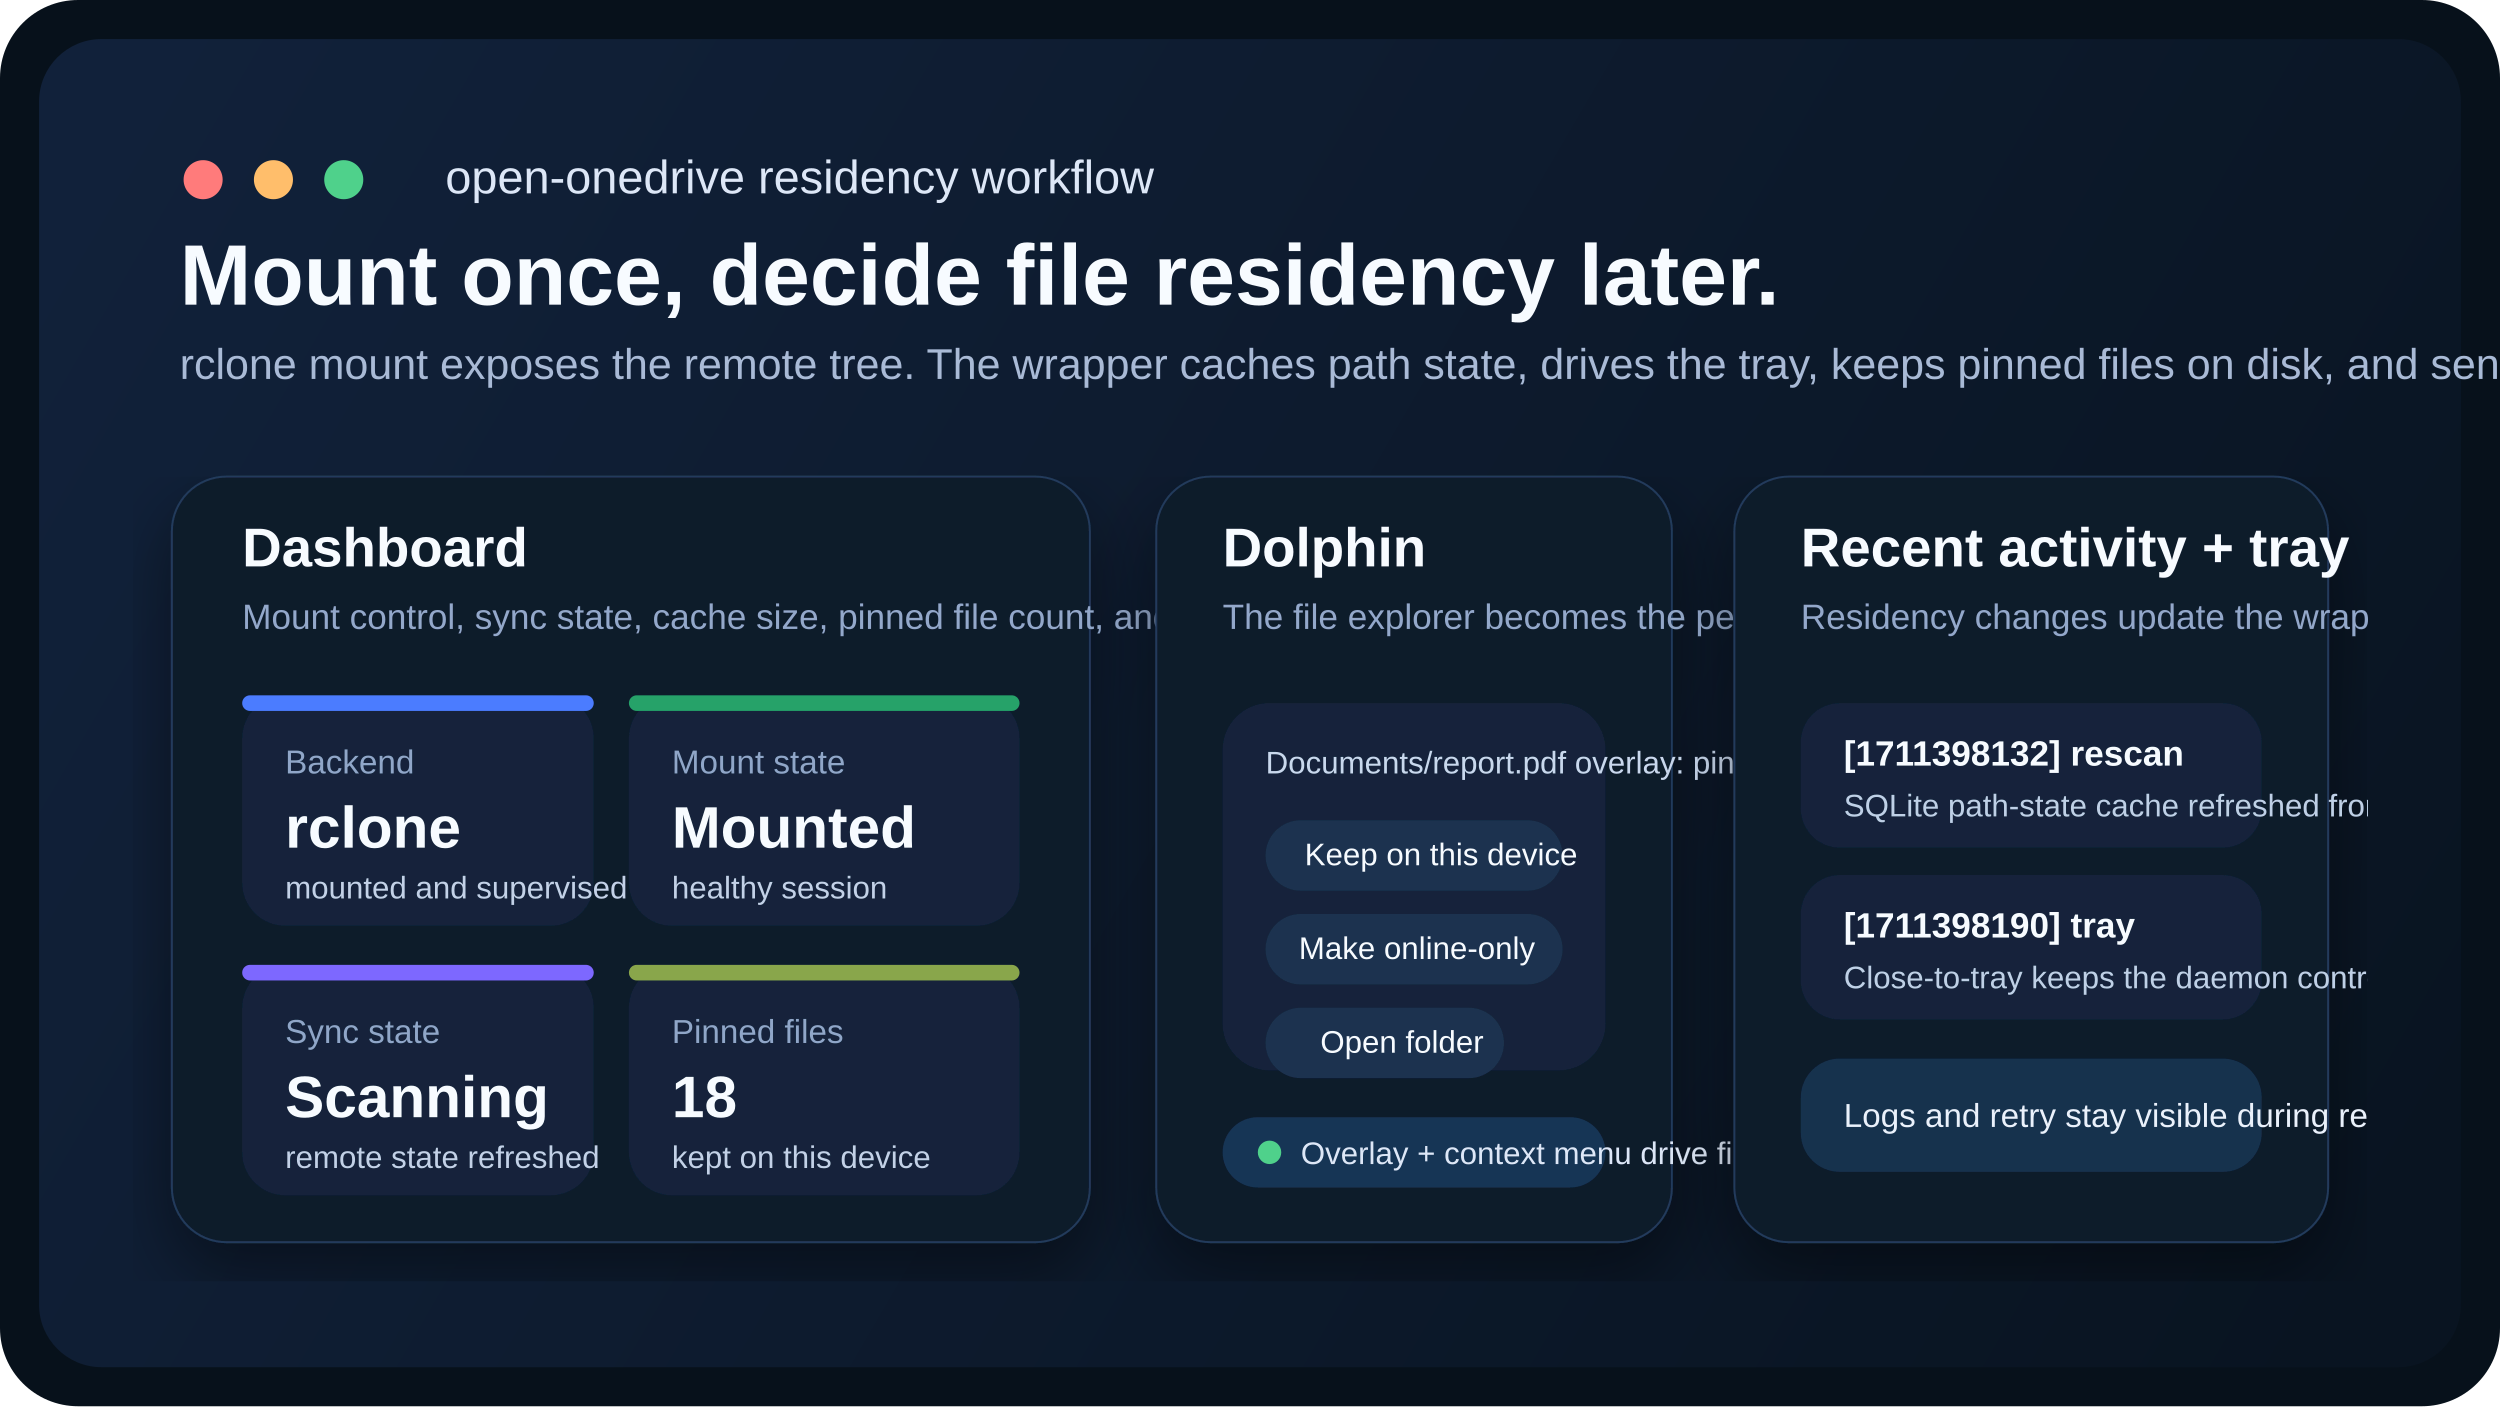
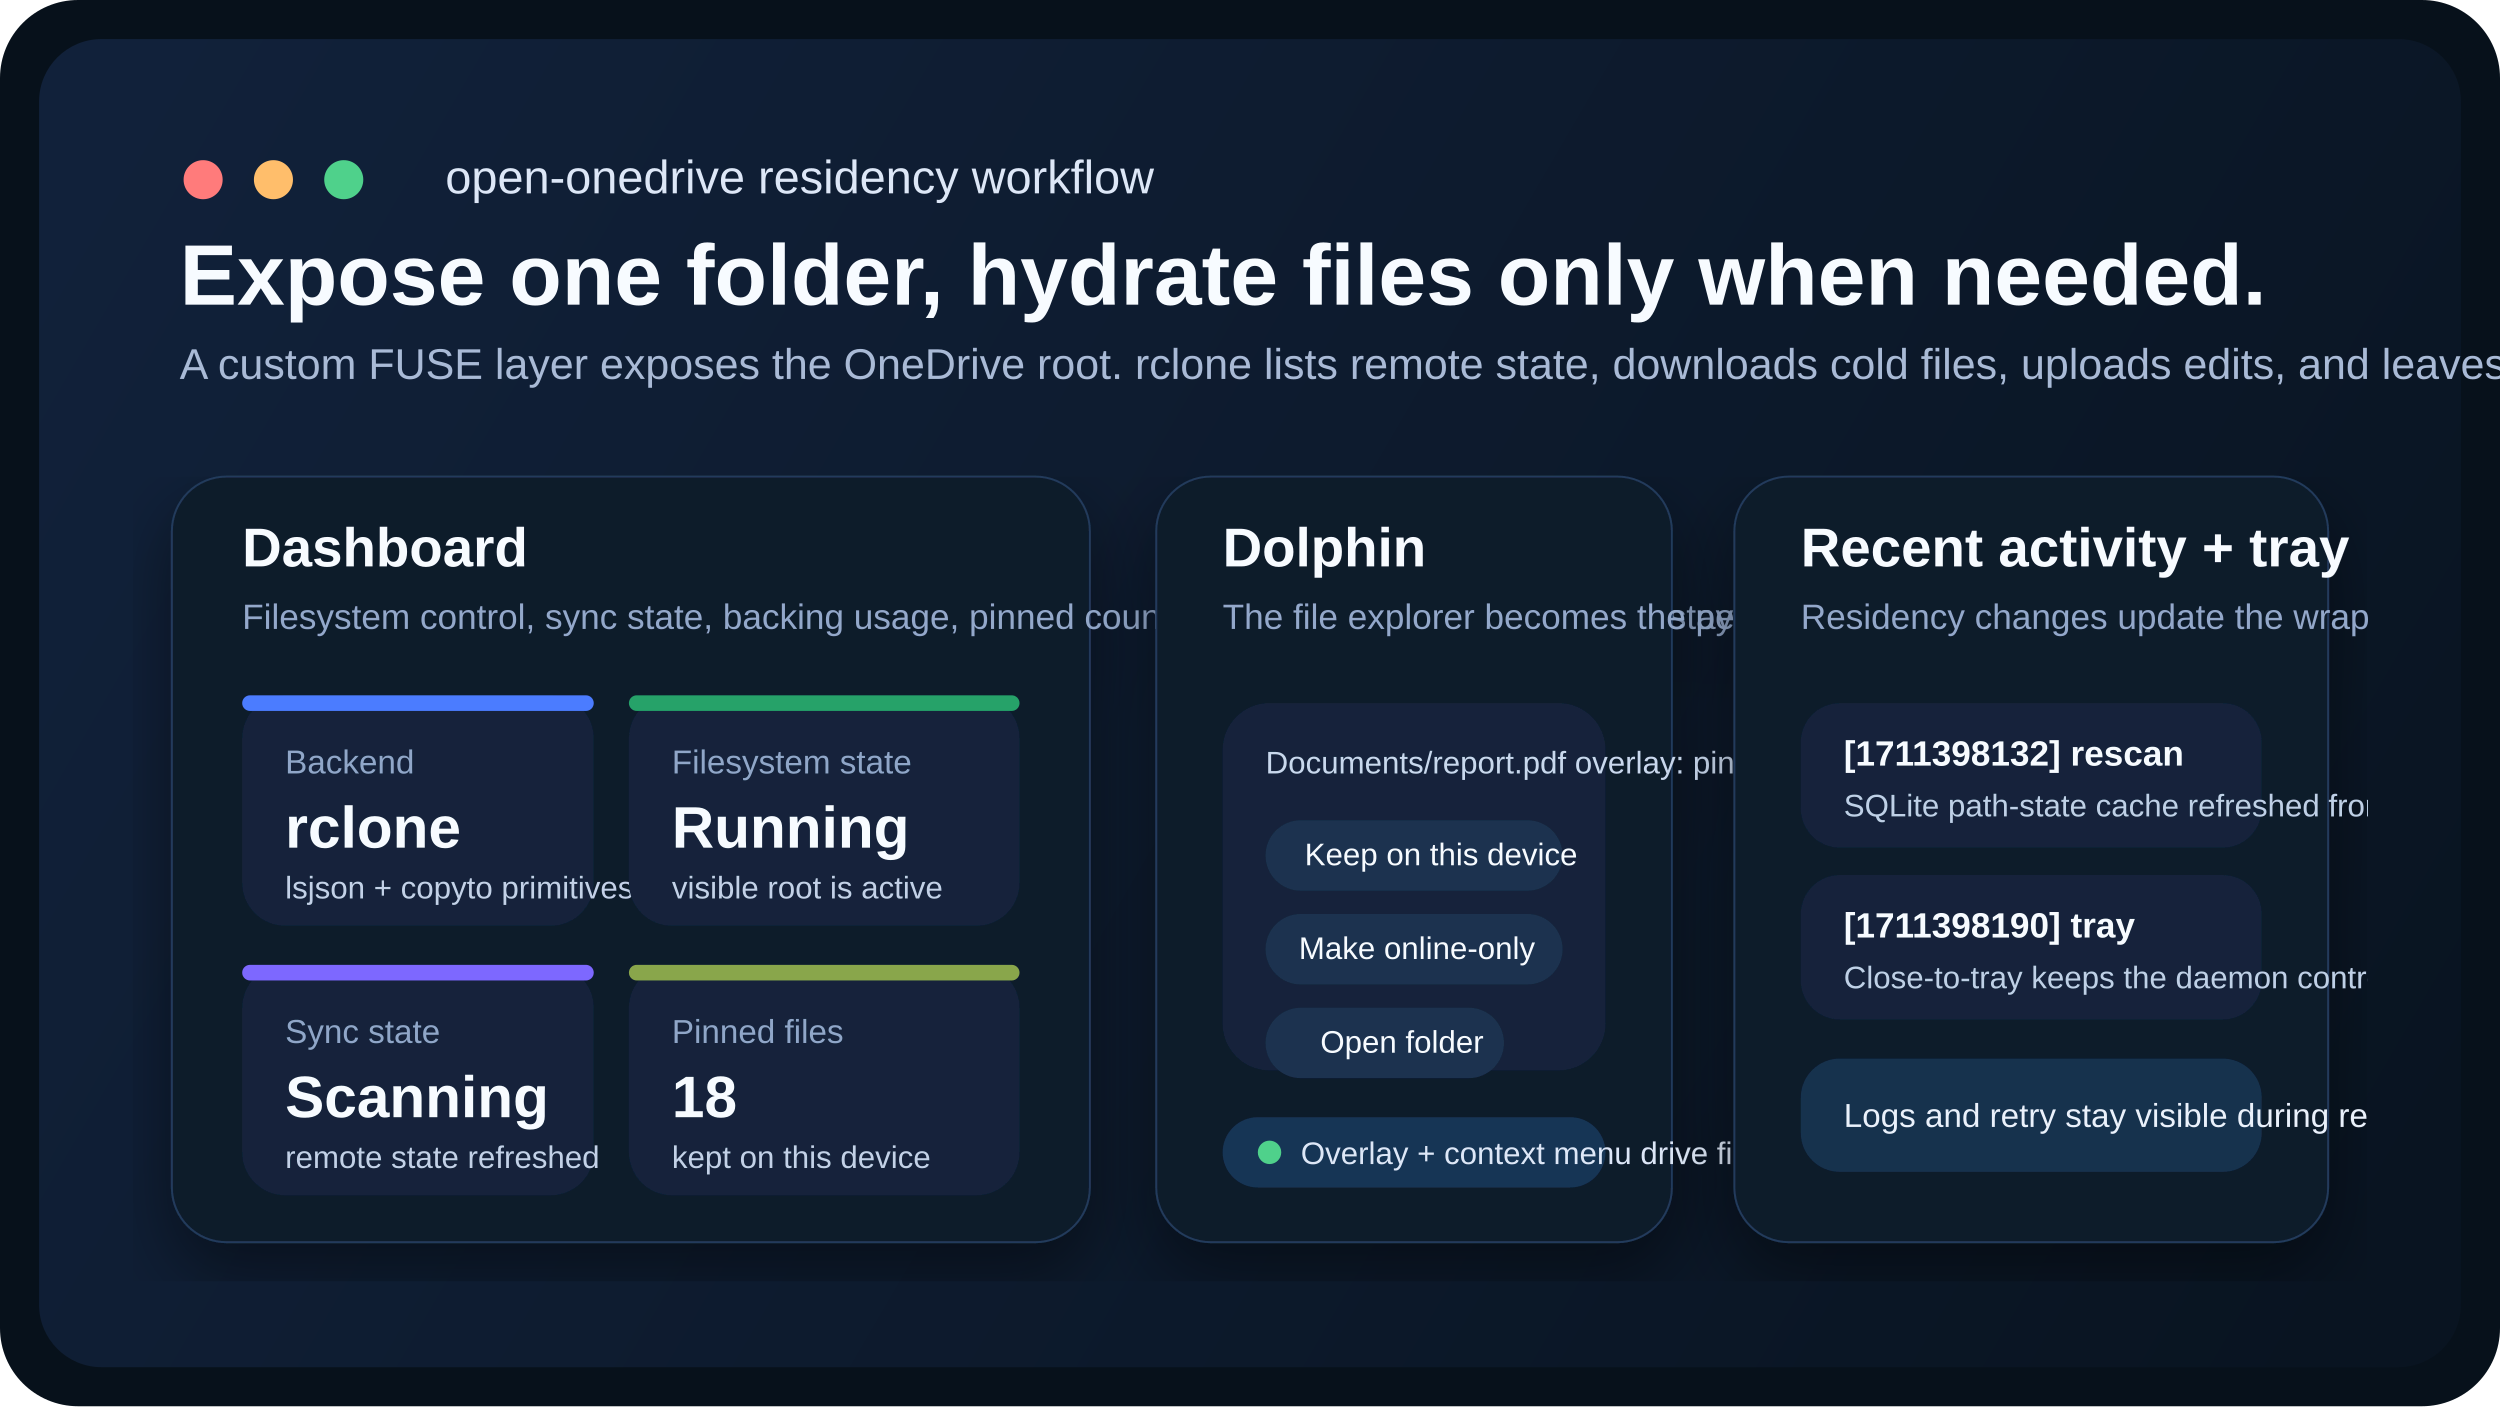
<svg xmlns="http://www.w3.org/2000/svg" width="1280" height="720" viewBox="0 0 1280 720" fill="none">
  <rect width="1280" height="720" rx="40" fill="#07111B" />
  <rect x="20" y="20" width="1240" height="680" rx="32" fill="url(#surface)" />
  <circle cx="104" cy="92" r="10" fill="#FF7B7B" />
  <circle cx="140" cy="92" r="10" fill="#FFBE6B" />
  <circle cx="176" cy="92" r="10" fill="#4FD18B" />
  <text x="228" y="99" fill="#DDE7F7" font-family="Arial, sans-serif" font-size="24">open-onedrive residency workflow</text>
-   <text x="92" y="156" fill="#F7FBFF" font-family="Arial, sans-serif" font-size="44" font-weight="700">Mount once, decide file residency later.</text>
-   <text x="92" y="194" fill="#A9BAD6" font-family="Arial, sans-serif" font-size="22">rclone mount exposes the remote tree. The wrapper caches path state, drives the tray, keeps pinned files on disk, and sends others back to online-only mode.</text>
+   <text x="92" y="156" fill="#F7FBFF" font-family="Arial, sans-serif" font-size="44" font-weight="700">Expose one folder, hydrate files only when needed.</text>
+   <text x="92" y="194" fill="#A9BAD6" font-family="Arial, sans-serif" font-size="22">A custom FUSE layer exposes the OneDrive root. rclone lists remote state, downloads cold files, uploads edits, and leaves residency policy to the wrapper.</text>
  <g filter="url(#shadow)">
    <rect x="88" y="244" width="470" height="392" rx="28" fill="#0E1B2C" stroke="#243B5B" />
    <text x="124" y="290" fill="#F7FBFF" font-family="Arial, sans-serif" font-size="28" font-weight="700">Dashboard</text>
-     <text x="124" y="322" fill="#93A8CA" font-family="Arial, sans-serif" font-size="18">Mount control, sync state, cache size, pinned file count, and diagnostics stay together.</text>
+     <text x="124" y="322" fill="#93A8CA" font-family="Arial, sans-serif" font-size="18">Filesystem control, sync state, backing usage, pinned count, conflict count, and diagnostics stay together.</text>
    <rect x="124" y="356" width="180" height="118" rx="22" fill="#12233A" />
    <rect x="124" y="356" width="180" height="8" rx="4" fill="#4B7CFF" />
    <text x="146" y="396" fill="#90A6C8" font-family="Arial, sans-serif" font-size="17">Backend</text>
    <text x="146" y="434" fill="#F7FBFF" font-family="Arial, sans-serif" font-size="30" font-weight="700">rclone</text>
-     <text x="146" y="460" fill="#C3D1E7" font-family="Arial, sans-serif" font-size="16">mounted and supervised</text>
+     <text x="146" y="460" fill="#C3D1E7" font-family="Arial, sans-serif" font-size="16">lsjson + copyto primitives</text>
    <rect x="322" y="356" width="200" height="118" rx="22" fill="#12233A" />
    <rect x="322" y="356" width="200" height="8" rx="4" fill="#26A269" />
-     <text x="344" y="396" fill="#90A6C8" font-family="Arial, sans-serif" font-size="17">Mount state</text>
-     <text x="344" y="434" fill="#F7FBFF" font-family="Arial, sans-serif" font-size="30" font-weight="700">Mounted</text>
-     <text x="344" y="460" fill="#C3D1E7" font-family="Arial, sans-serif" font-size="16">healthy session</text>
+     <text x="344" y="396" fill="#90A6C8" font-family="Arial, sans-serif" font-size="17">Filesystem state</text>
+     <text x="344" y="434" fill="#F7FBFF" font-family="Arial, sans-serif" font-size="30" font-weight="700">Running</text>
+     <text x="344" y="460" fill="#C3D1E7" font-family="Arial, sans-serif" font-size="16">visible root is active</text>
    <rect x="124" y="494" width="180" height="118" rx="22" fill="#12233A" />
    <rect x="124" y="494" width="180" height="8" rx="4" fill="#7D67FF" />
    <text x="146" y="534" fill="#90A6C8" font-family="Arial, sans-serif" font-size="17">Sync state</text>
    <text x="146" y="572" fill="#F7FBFF" font-family="Arial, sans-serif" font-size="30" font-weight="700">Scanning</text>
    <text x="146" y="598" fill="#C3D1E7" font-family="Arial, sans-serif" font-size="16">remote state refreshed</text>
    <rect x="322" y="494" width="200" height="118" rx="22" fill="#12233A" />
    <rect x="322" y="494" width="200" height="8" rx="4" fill="#89A64B" />
    <text x="344" y="534" fill="#90A6C8" font-family="Arial, sans-serif" font-size="17">Pinned files</text>
    <text x="344" y="572" fill="#F7FBFF" font-family="Arial, sans-serif" font-size="30" font-weight="700">18</text>
    <text x="344" y="598" fill="#C3D1E7" font-family="Arial, sans-serif" font-size="16">kept on this device</text>
  </g>
  <g filter="url(#shadow)">
    <rect x="592" y="244" width="264" height="392" rx="28" fill="#0E1B2C" stroke="#243B5B" />
    <text x="626" y="290" fill="#F7FBFF" font-family="Arial, sans-serif" font-size="28" font-weight="700">Dolphin</text>
    <text x="626" y="322" fill="#93A8CA" font-family="Arial, sans-serif" font-size="18">The file explorer becomes the per-file control surface with overlays.</text>
    <rect x="626" y="360" width="196" height="188" rx="24" fill="#13243B" />
    <text x="648" y="396" fill="#C9D8ED" font-family="Arial, sans-serif" font-size="16">Documents/report.pdf   overlay: pinned</text>
    <rect x="648" y="420" width="152" height="36" rx="18" fill="#1C3350" />
    <text x="668" y="443" fill="#F7FBFF" font-family="Arial, sans-serif" font-size="16">Keep on this device</text>
    <rect x="648" y="468" width="152" height="36" rx="18" fill="#1C3350" />
    <text x="665" y="491" fill="#F7FBFF" font-family="Arial, sans-serif" font-size="16">Make online-only</text>
    <rect x="648" y="516" width="122" height="36" rx="18" fill="#1C3350" />
    <text x="676" y="539" fill="#F7FBFF" font-family="Arial, sans-serif" font-size="16">Open folder</text>
    <rect x="626" y="572" width="196" height="36" rx="18" fill="#153454" />
    <circle cx="650" cy="590" r="6" fill="#4FD18B" />
    <text x="666" y="596" fill="#DDE7F7" font-family="Arial, sans-serif" font-size="16">Overlay + context menu drive file residency.</text>
  </g>
  <g filter="url(#shadow)">
    <rect x="888" y="244" width="304" height="392" rx="28" fill="#0E1B2C" stroke="#243B5B" />
    <text x="922" y="290" fill="#F7FBFF" font-family="Arial, sans-serif" font-size="28" font-weight="700">Recent activity + tray</text>
    <text x="922" y="322" fill="#93A8CA" font-family="Arial, sans-serif" font-size="18">Residency changes update the wrapper state, logs, and tray status.</text>
    <rect x="922" y="360" width="236" height="74" rx="20" fill="#12233A" />
    <text x="944" y="392" fill="#F7FBFF" font-family="Arial, sans-serif" font-size="18" font-weight="700">[1711398132] rescan</text>
    <text x="944" y="418" fill="#BFD0E6" font-family="Arial, sans-serif" font-size="16">SQLite path-state cache refreshed from rclone lsjson</text>
    <rect x="922" y="448" width="236" height="74" rx="20" fill="#12233A" />
    <text x="944" y="480" fill="#F7FBFF" font-family="Arial, sans-serif" font-size="18" font-weight="700">[1711398190] tray</text>
    <text x="944" y="506" fill="#BFD0E6" font-family="Arial, sans-serif" font-size="16">Close-to-tray keeps the daemon controls resident</text>
    <rect x="922" y="542" width="236" height="58" rx="20" fill="#14314D" />
    <text x="944" y="577" fill="#EAF1FB" font-family="Arial, sans-serif" font-size="17">Logs and retry stay visible during recovery.</text>
  </g>
  <defs>
    <linearGradient id="surface" x1="70" y1="32" x2="1196" y2="688" gradientUnits="userSpaceOnUse">
      <stop stop-color="#11213A" />
      <stop offset="1" stop-color="#091421" />
    </linearGradient>
    <filter id="shadow" x="68" y="228" width="1144" height="428" filterUnits="userSpaceOnUse" color-interpolation-filters="sRGB">
      <feDropShadow dx="0" dy="16" stdDeviation="18" flood-color="#02060C" flood-opacity="0.42" />
    </filter>
  </defs>
</svg>
